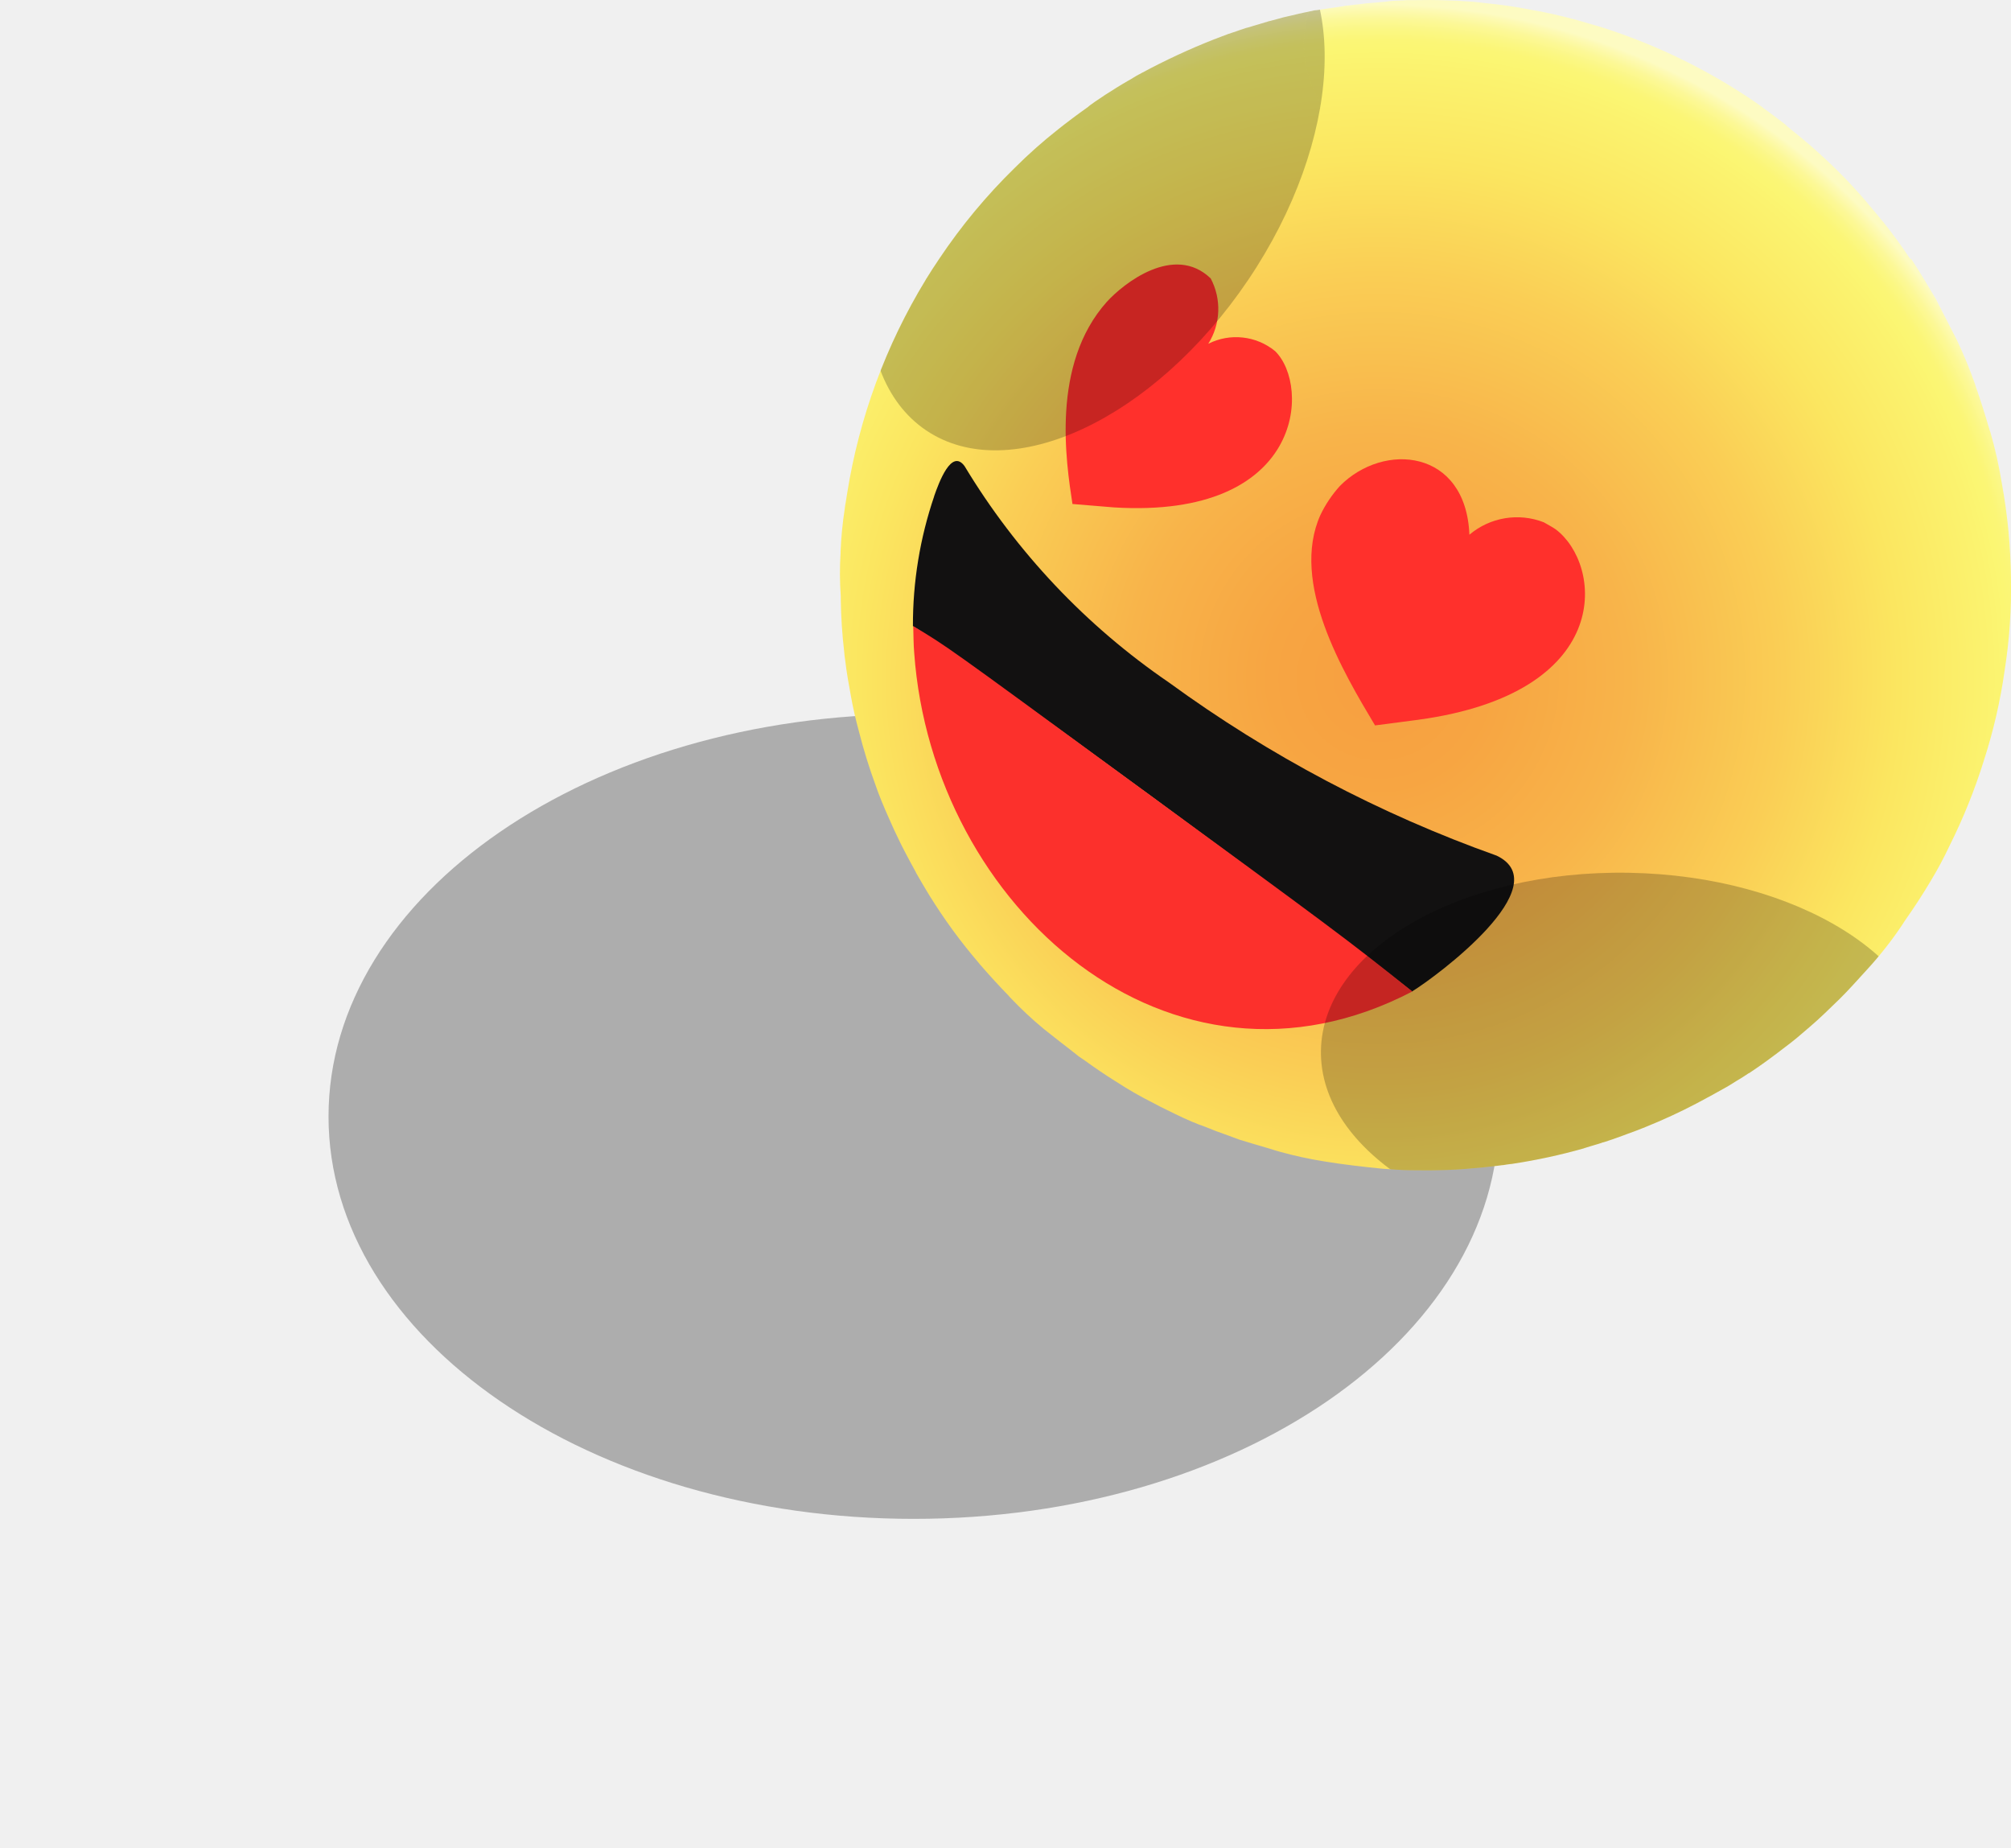
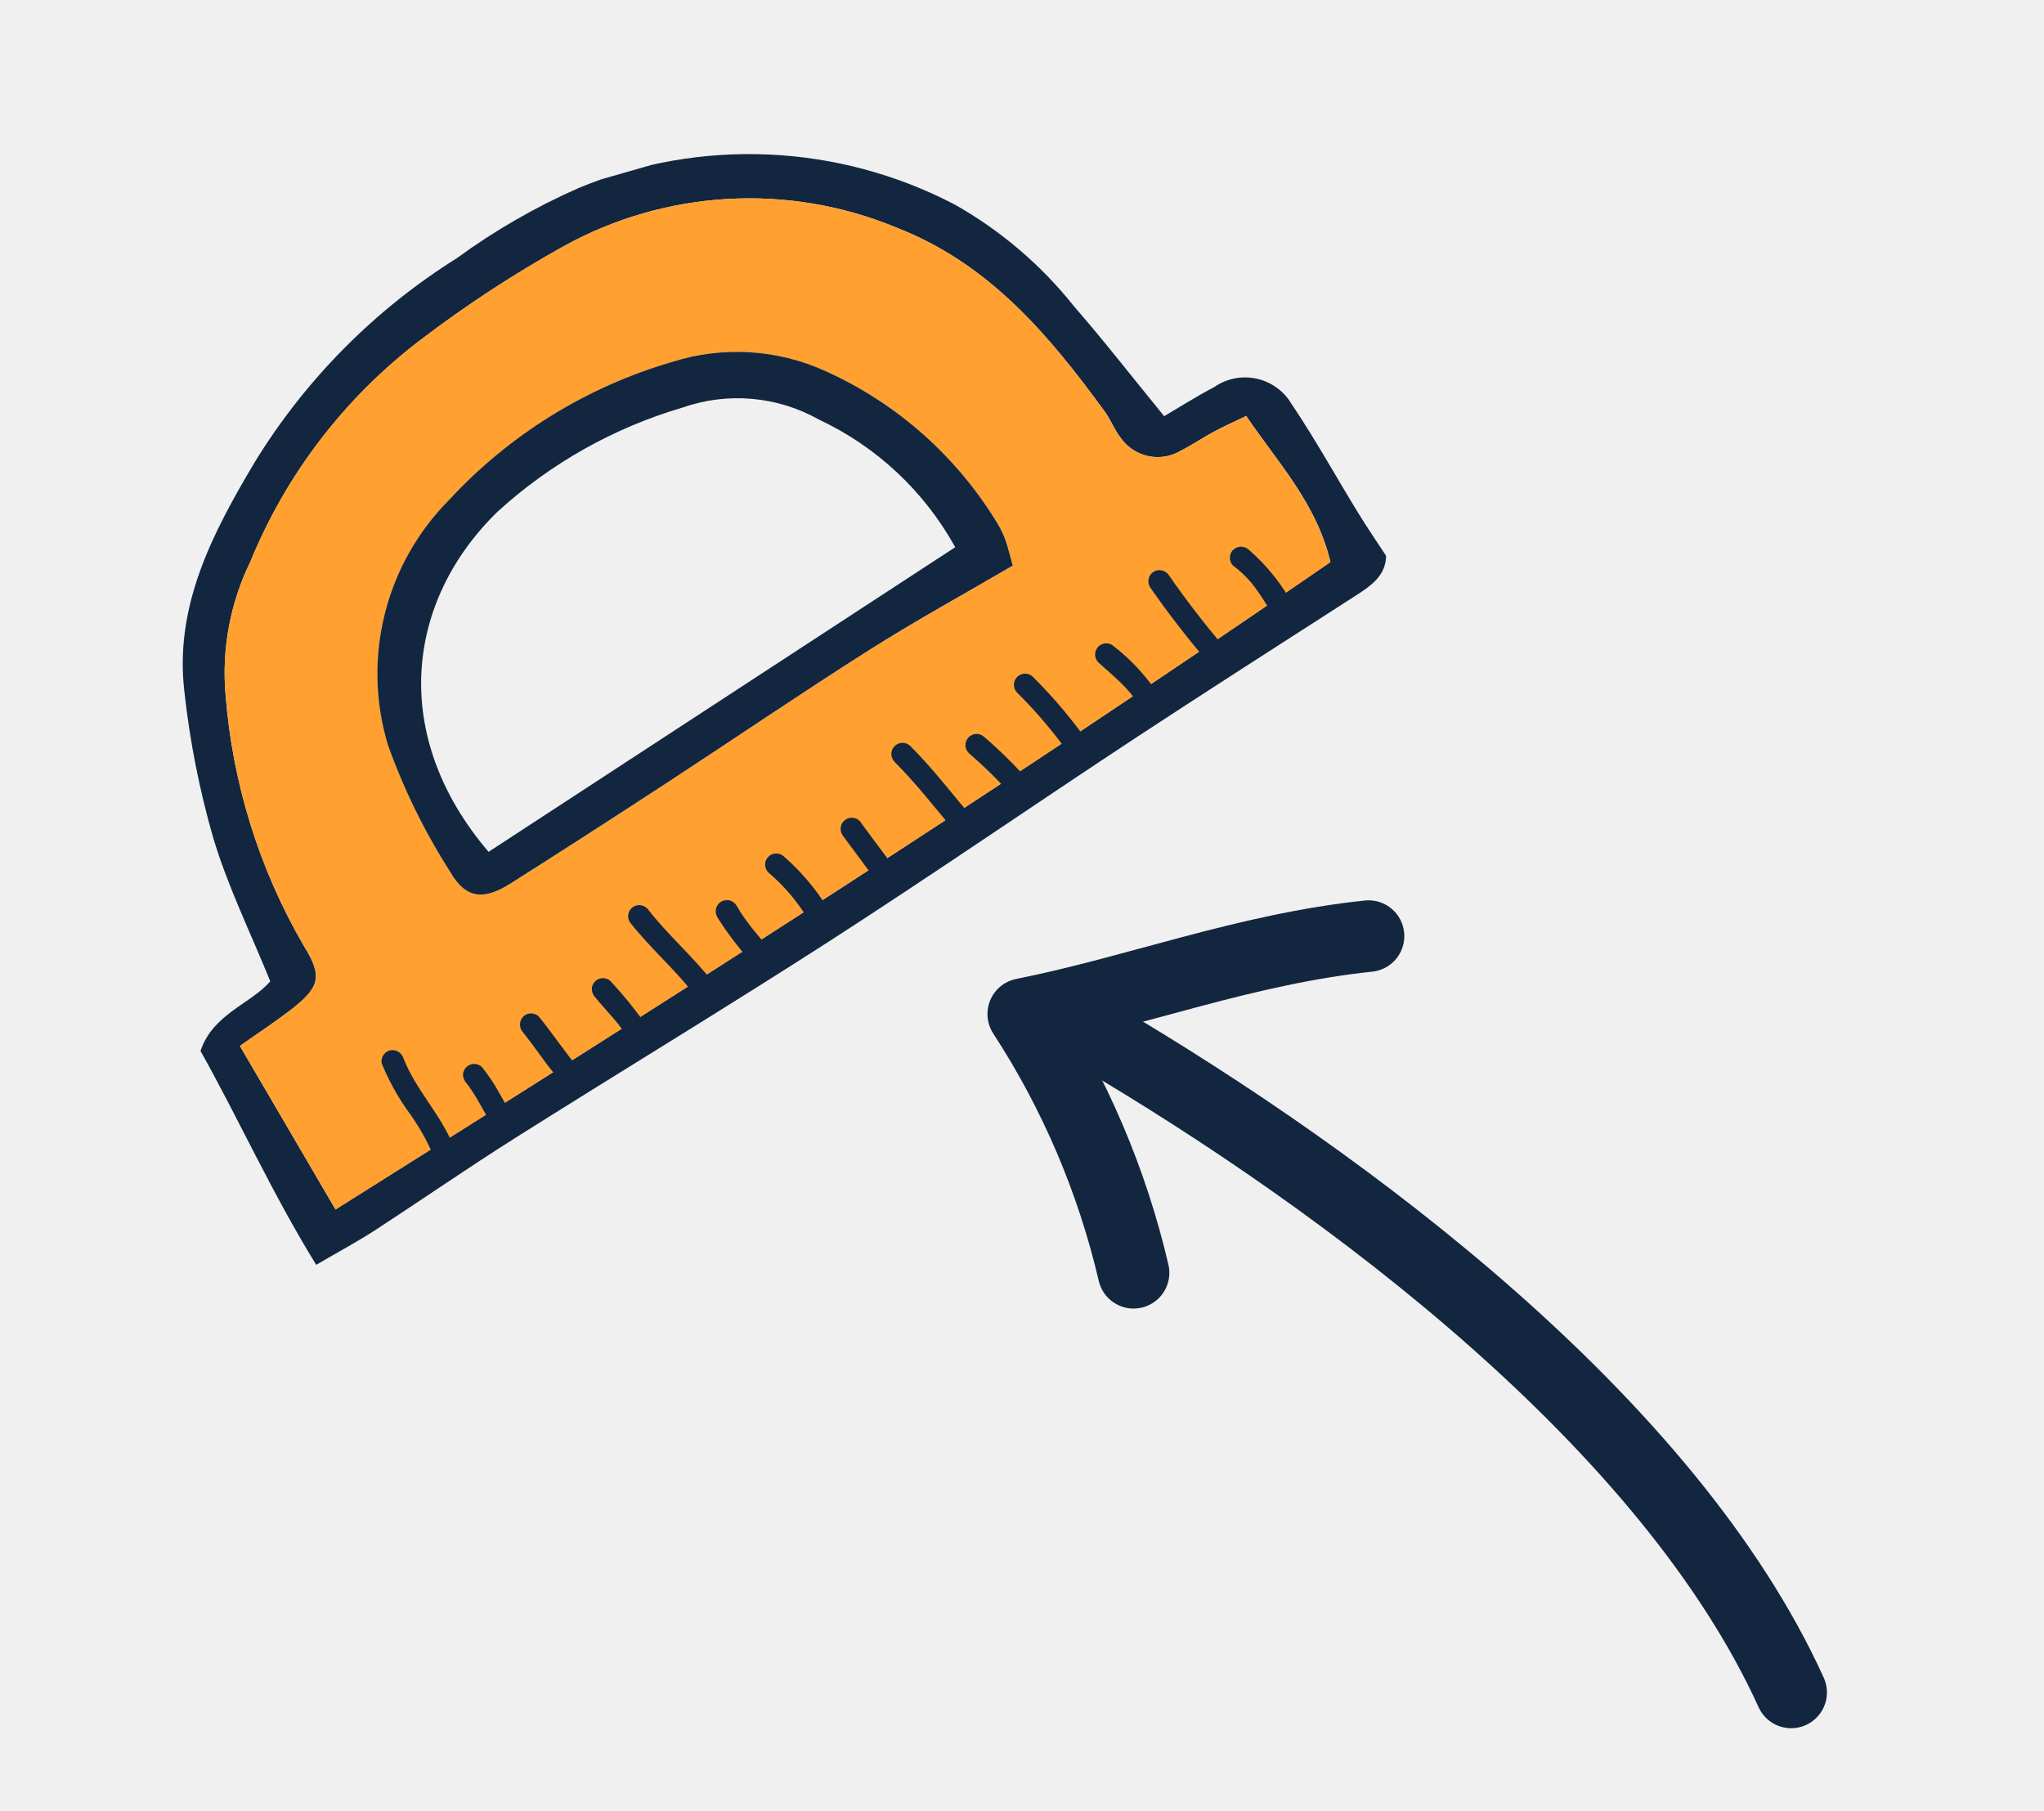
- <svg xmlns="http://www.w3.org/2000/svg" xmlns:xlink="http://www.w3.org/1999/xlink" width="82.478" height="75.758" viewBox="0 0 82.478 75.758">
+ <svg xmlns="http://www.w3.org/2000/svg" width="85.737" height="75.958" viewBox="0 0 85.737 75.958">
  <defs>
-     <radialGradient id="radial-gradient" cx="0.471" cy="0.58" r="0.575" gradientTransform="matrix(-0.999, -0.004, -0.004, 1, 0.933, 0.001)" gradientUnits="objectBoundingBox">
-       <stop offset="0" stop-color="#f79f40" />
-       <stop offset="0.163" stop-color="#f7a542" />
-       <stop offset="0.371" stop-color="#f8b44a" />
-       <stop offset="0.601" stop-color="#face55" />
-       <stop offset="0.771" stop-color="#fbe660" />
-       <stop offset="0.91" stop-color="#fbf36f" />
-       <stop offset="0.932" stop-color="#fbf672" />
-       <stop offset="0.947" stop-color="#fbf676" />
-       <stop offset="0.962" stop-color="#fbf783" />
-       <stop offset="0.978" stop-color="#fcf897" />
-       <stop offset="0.994" stop-color="#fdfab4" />
-       <stop offset="1" stop-color="#fdfbc2" />
-     </radialGradient>
    <clipPath id="clip-path">
-       <path id="Trazado_116496" data-name="Trazado 116496" d="M52.65,29.84v-.06c0-.11-.03-.77-.15-1.75-.01-.09-.02-.17-.03-.26-.02-.12-.04-.25-.06-.38a23.894,23.894,0,0,0-3.15-8.77c0-.01-.01-.01-.01-.02-.17-.29-.35-.57-.54-.85h0a23.353,23.353,0,0,0-3.06-3.74,20.449,20.449,0,0,0-1.77-1.6c-.39-.32-.78-.62-1.19-.91a.265.265,0,0,1-.06-.05l-.05-.04-.21-.15c-.26-.18-.55-.37-.86-.57h0c-.01-.01-.02-.01-.03-.02-.15-.09-.3-.19-.47-.28-.07-.04-.15-.09-.22-.13s-.12-.07-.19-.11a1.092,1.092,0,0,0-.15-.08,25.413,25.413,0,0,0-2.93-1.4c-.26-.11-.47-.18-.58-.23l-.18-.07-.18-.07c-.01,0-.02-.01-.03-.01l-.04-.01-.3-.1-.04-.01c-.01,0-.03-.01-.04-.01l-.2-.07a2.759,2.759,0,0,0-.27-.08l-.23-.07c-.04-.01-.09-.03-.13-.04-.01,0-.03-.01-.04-.01s-.03-.01-.05-.01a.636.636,0,0,1-.07-.02l-.26-.07-.22-.06c-.07-.02-.14-.03-.21-.05h-.01l-.13-.03-.25-.06-.18-.04a2.049,2.049,0,0,0-.24-.05c-.01,0-.03-.01-.04-.01-.06-.01-.12-.03-.18-.04l-.11-.02-.13-.03h-.02l-.04-.01c-.02,0-.05-.01-.07-.01a1.766,1.766,0,0,1-.2-.04.6.6,0,0,0-.12-.02h0a2.068,2.068,0,0,1-.22-.04l-.19-.03c-.03-.01-.07-.01-.11-.02a.985.985,0,0,0-.17-.02,1,1,0,0,0-.16-.02l-.27-.03-.25-.03c-.03,0-.05-.01-.08-.01h-.02a1.641,1.641,0,0,0-.23-.02l-.34-.03c-.08-.01-.16-.01-.23-.02-.09-.01-.17-.01-.26-.02s-.18-.01-.27-.02A.97.97,0,0,1,29.76,7h-.37c-.48-.01-.96-.01-1.45,0-.11,0-.21,0-.31.01s-.22.01-.32.02c-.07,0-.13.01-.19.01-.16.01-.31.02-.46.04-.05,0-.11.01-.16.01-.22.02-.43.04-.64.07-.1.01-.2.02-.3.04h-.01c-.02,0-.04.01-.06.01q-.24.03-.45.06c-.11.02-.23.04-.34.05-.26.04-.47.08-.61.11-.7.14-1.38.3-2.06.5-.41.11-.77.22-1.21.38a24.021,24.021,0,0,0-5.31,2.61h0c-.17.11-.33.22-.49.33a.265.265,0,0,0-.06.05c-.28.2-.56.4-.84.61a.423.423,0,0,1-.07.05l-.02.02-.02.02c-.01.01-.02.02-.03.02s-.02.01-.03.02c-.08.06-.15.12-.23.18-.15.12-.3.24-.44.36-.08.07-.16.13-.24.2-.16.14-.32.27-.46.4l-.02.02-.02.02c-.03.03-.07.06-.1.09-.75.69-1.21,1.19-1.24,1.22-.23.25-.46.51-.69.77-.16.19-.33.38-.5.59-.01.01-.02.03-.04.04l-.03.03c-.34.42-.69.89-1.08,1.46l-.01.01-.01.01c-.01.01-.01.02-.02.02-.18.26-.36.55-.54.86-.16.26-.32.52-.46.75l-.46.88c-.15.29-.29.56-.42.82a16.758,16.758,0,0,0-.76,1.82h0v.01c-.22.6-.42,1.23-.6,1.84l-.01.02a.037.037,0,0,1-.01.03,17.968,17.968,0,0,0-.5,2.13,23.506,23.506,0,0,0-.17,7.66,22.794,22.794,0,0,0,.82,3.68,23.944,23.944,0,0,0,1.38,3.51,15.311,15.311,0,0,0,.75,1.42c.32.56.68,1.11,1.06,1.66.04.07.09.13.13.2a16,16,0,0,0,1.39,1.8c.34.37.78.88,1.14,1.24s.83.82,1.22,1.15h0c.42.37.6.53.99.83q.72.585,1.47,1.08h.01c.16.11.32.22.49.32.19.12.38.24.55.34.09.05.22.13.36.21a.573.573,0,0,1,.07.04c.15.09.33.18.52.29.04.02.09.05.13.07a22.789,22.789,0,0,0,2.12,1c.18.07.42.17.7.28l.24.09.42.15.3.1.11.03c.01,0,.01,0,.02.01l.16.05a2.759,2.759,0,0,0,.27.08l.26.08c.01,0,.02,0,.02.01a22.1,22.1,0,0,0,2.96.66l.09.01c.08.01.17.03.27.04h.03l.23.03.53.06c.24.03.56.05.79.07s.49.03.74.04h.02c.13.01.25.01.37.01.33.01.77,0,1.1.01s.79-.03,1.13-.05c.72-.06,1.68-.17,2.39-.28a18.747,18.747,0,0,0,1.84-.38c.14-.04.28-.08.43-.12.43-.12.87-.25,1.24-.36l.43-.16c.35-.12.69-.25,1.03-.38l.17-.06c.4-.15.89-.38,1.32-.59.19-.09.37-.18.55-.28a15.71,15.71,0,0,0,1.56-.88c.02-.01.03-.02.05-.03.41-.26.82-.52,1.22-.81.09-.06.18-.12.26-.17l.44-.34c.12-.09.23-.18.35-.27l.66-.52a14.289,14.289,0,0,0,1.37-1.26l.03-.03.07-.07c.35-.35.74-.77,1.2-1.29a.138.138,0,0,0,.03-.04h0a20.958,20.958,0,0,0,2.02-2.71c.01-.01.01-.02.02-.03.19-.3.38-.61.57-.95v-.01h0c.08-.14.16-.29.24-.44.11-.2.22-.41.31-.59l.09-.18c.16-.32.31-.65.47-.99.21-.47.41-.94.56-1.36h0c.26-.7.5-1.44.71-2.23.13-.48.25-.96.33-1.41.1-.48.18-.98.25-1.5.02-.12.03-.23.05-.34.08-.69.14-1.41.16-2.14v-.13C52.68,31.04,52.68,30.45,52.65,29.84Z" transform="translate(-4.654 -6.992)" />
+       <rect id="Rectángulo_346372" data-name="Rectángulo 346372" width="53.528" height="40.475" fill="#12263f" />
    </clipPath>
-     <linearGradient id="linear-gradient" x1="-0.166" y1="-323.933" x2="-1.166" y2="-323.933" gradientUnits="objectBoundingBox">
-       <stop offset="0" stop-color="#19b79c" />
-       <stop offset="0.405" stop-color="#1dbb9e" />
-       <stop offset="0.825" stop-color="#2ac8a3" />
-       <stop offset="0.997" stop-color="#31cfa6" />
-     </linearGradient>
-     <linearGradient id="linear-gradient-2" x1="-2.106" y1="-363.238" x2="-3.08" y2="-363.238" xlink:href="#linear-gradient" />
    <clipPath id="clip-path-2">
-       <path id="Trazado_116504" data-name="Trazado 116504" d="M4.652,29.65v-.06a15.757,15.757,0,0,1,.17-1.74,2.335,2.335,0,0,1,.04-.26c.02-.12.04-.25.06-.38a24.088,24.088,0,0,1,3.22-8.75c0-.01.01-.01.01-.02.18-.29.36-.57.55-.85h0a23.39,23.39,0,0,1,3.09-3.72,20.134,20.134,0,0,1,1.78-1.58q.585-.465,1.2-.9a.265.265,0,0,0,.06-.05l.05-.04.21-.15c.26-.18.55-.37.86-.56h0c.01-.01.02-.01.03-.02.15-.09.31-.19.47-.28a2.53,2.53,0,0,0,.22-.13c.06-.04.12-.07.19-.11.05-.03.1-.05.15-.08a27.308,27.308,0,0,1,2.95-1.37c.26-.1.47-.18.58-.22l.18-.06.18-.06c.01,0,.02-.01.03-.01l.05-.02.3-.1.04-.01c.01,0,.03-.01.04-.01l.2-.06c.08-.02.19-.06.27-.08l.23-.07a.647.647,0,0,0,.13-.04c.01,0,.03-.01.04-.01s.03-.01.05-.01a.637.637,0,0,0,.07-.02l.26-.07.22-.06c.07-.02.14-.03.21-.05h.01l.13-.03c.08-.02.18-.04.25-.06l.18-.04c.08-.02.16-.03.24-.05.01,0,.03-.01.04-.01a1.163,1.163,0,0,0,.18-.04l.11-.01.13-.02h.02l.04-.01c.02,0,.05-.01.07-.01l.2-.03c.04-.01.09-.01.13-.02h0l.22-.03.19-.03a.516.516,0,0,0,.11-.02.985.985,0,0,1,.17-.02c.06-.01.11-.01.16-.02l.27-.03.25-.03c.03,0,.05-.01.08-.01h.02c.07-.01.15-.01.23-.02l.34-.03c.08-.01.16-.01.23-.02a1.569,1.569,0,0,1,.24-.03,2.437,2.437,0,0,1,.27-.01.86.86,0,0,1,.16-.01l.15-.01h.24c.49-.01.97-.01,1.45.01.11,0,.21.01.31.01s.22.01.32.02c.07,0,.13.01.19.01.16.01.31.02.46.04.05.01.11.01.16.02.22.02.43.05.64.07.1.01.2.03.3.04h.01c.02,0,.04.01.06.01.16.02.31.05.45.07l.34.06c.26.05.47.09.6.11.69.14,1.38.31,2.06.52.41.11.76.23,1.21.39a24.178,24.178,0,0,1,5.28,2.65h0c.16.11.33.22.49.34a.265.265,0,0,1,.06.05c.28.2.56.41.83.62a.424.424,0,0,0,.07.05l.02.02.02.02.03.03c.01.01.02.01.02.02.08.06.15.12.22.18.15.12.3.24.44.36.08.07.16.14.24.2.16.14.31.28.46.41l.02.02.02.02c.03.03.07.06.1.09.75.69,1.2,1.2,1.23,1.23.23.25.46.51.68.78.16.19.32.38.49.59.01.01.02.03.04.04l.02.03c.33.42.69.89,1.07,1.47l.04.01.01.01c.01.01.01.02.02.02.17.26.36.56.54.86.16.26.31.53.45.75l.45.88c.15.29.29.56.42.82a18.431,18.431,0,0,1,.75,1.83h0v.01c.21.6.41,1.23.59,1.85l.01.02a.037.037,0,0,0,.01.03,17.59,17.59,0,0,1,.48,2.14,22.71,22.71,0,0,1,.37,3.87,21.465,21.465,0,0,1-.26,3.8,21.96,21.96,0,0,1-.85,3.68,23.286,23.286,0,0,1-1.41,3.5,15.244,15.244,0,0,1-.76,1.42c-.33.56-.69,1.11-1.07,1.65-.04.07-.09.13-.13.2a15.2,15.2,0,0,1-1.41,1.79c-.34.37-.79.88-1.15,1.23s-.84.82-1.22,1.14h0c-.43.37-.6.52-1,.82-.49.38-.98.74-1.48,1.07H41.9c-.16.11-.32.21-.49.31-.19.12-.38.24-.55.33-.09.05-.22.12-.36.2a.574.574,0,0,0-.07.04c-.15.08-.33.18-.52.28-.04.02-.09.05-.13.07a23.108,23.108,0,0,1-2.12.98c-.18.07-.42.17-.71.27l-.24.09-.42.15-.3.1-.11.03c-.01,0-.01,0-.02.01l-.16.05c-.08.02-.19.06-.27.08l-.26.08c-.01,0-.02,0-.02.01a23.962,23.962,0,0,1-2.96.64l-.09.01c-.08.01-.17.02-.27.04H31.8l-.23.03-.53.06c-.24.02-.56.05-.79.07s-.49.03-.74.04h-.02c-.13,0-.25.01-.37.01-.33.01-.77,0-1.1,0s-.79-.04-1.13-.06c-.72-.07-1.68-.18-2.39-.3a16.281,16.281,0,0,1-1.84-.4c-.14-.04-.28-.08-.43-.13-.43-.12-.87-.26-1.24-.37l-.43-.16c-.35-.12-.69-.25-1.03-.39l-.17-.06c-.4-.15-.88-.38-1.32-.6-.19-.09-.37-.18-.55-.28a15.612,15.612,0,0,1-1.55-.89.219.219,0,0,0-.05-.03c-.41-.26-.81-.53-1.21-.82-.09-.06-.17-.12-.25-.17L14,49.97c-.12-.09-.23-.18-.35-.27l-.66-.52a15.233,15.233,0,0,1-1.36-1.27l-.03-.03-.06-.07c-.34-.35-.74-.78-1.19-1.3a.138.138,0,0,1-.03-.04h0a21.889,21.889,0,0,1-2-2.73c-.01-.01-.01-.02-.02-.03-.18-.3-.37-.61-.56-.95v-.01h0c-.08-.14-.16-.29-.24-.44-.11-.21-.22-.41-.31-.59l-.09-.18c-.16-.32-.31-.65-.46-.99-.21-.47-.41-.95-.55-1.36h0a22.441,22.441,0,0,1-.69-2.23c-.13-.48-.24-.96-.32-1.41-.09-.49-.18-.98-.24-1.5-.02-.12-.03-.23-.04-.34a21.166,21.166,0,0,1-.14-2.14v-.13A13.347,13.347,0,0,1,4.652,29.65Z" transform="translate(-4.627 -6.983)" fill="url(#radial-gradient)" />
+       <rect id="Rectángulo_346374" data-name="Rectángulo 346374" width="20.178" height="45.944" transform="translate(0 0)" fill="none" stroke="#12263f" stroke-width="1" />
    </clipPath>
  </defs>
-   <g id="Grupo_157926" data-name="Grupo 157926" transform="translate(13.474)">
-     <ellipse id="Elipse_4737" data-name="Elipse 4737" cx="24" cy="16.5" rx="24" ry="16.5" transform="translate(0 29.284)" fill="#0b0b0b" opacity="0.292" style="mix-blend-mode: multiply;isolation: isolate" />
-     <path id="Trazado_116493" data-name="Trazado 116493" d="M4.652,29.65v-.06a15.757,15.757,0,0,1,.17-1.74,2.335,2.335,0,0,1,.04-.26c.02-.12.04-.25.06-.38a24.088,24.088,0,0,1,3.22-8.75c0-.01.01-.01.01-.02.18-.29.36-.57.55-.85h0a23.39,23.39,0,0,1,3.09-3.72,20.134,20.134,0,0,1,1.78-1.58q.585-.465,1.2-.9a.265.265,0,0,0,.06-.05l.05-.04.21-.15c.26-.18.55-.37.86-.56h0c.01-.01.02-.01.03-.02.15-.09.31-.19.47-.28a2.53,2.53,0,0,0,.22-.13c.06-.04.12-.07.19-.11.05-.03.1-.05.15-.08a27.308,27.308,0,0,1,2.95-1.37c.26-.1.47-.18.58-.22l.18-.06.18-.06c.01,0,.02-.01.03-.01l.05-.02.3-.1.04-.01c.01,0,.03-.01.04-.01l.2-.06c.08-.02.19-.06.27-.08l.23-.07a.647.647,0,0,0,.13-.04c.01,0,.03-.01.04-.01s.03-.01.05-.01a.637.637,0,0,0,.07-.02l.26-.07.22-.06c.07-.02.14-.03.21-.05h.01l.13-.03c.08-.02.18-.04.25-.06l.18-.04c.08-.02.16-.03.24-.05.01,0,.03-.01.04-.01a1.163,1.163,0,0,0,.18-.04l.11-.01.13-.02h.02l.04-.01c.02,0,.05-.01.07-.01l.2-.03c.04-.01.09-.01.13-.02h0l.22-.03.19-.03a.516.516,0,0,0,.11-.02.985.985,0,0,1,.17-.02c.06-.01.11-.01.16-.02l.27-.03.25-.03c.03,0,.05-.01.08-.01h.02c.07-.01.15-.01.23-.02l.34-.03c.08-.01.16-.01.23-.02a1.569,1.569,0,0,1,.24-.03,2.437,2.437,0,0,1,.27-.01.86.86,0,0,1,.16-.01l.15-.01h.24c.49-.01.97-.01,1.45.01.11,0,.21.01.31.01s.22.01.32.02c.07,0,.13.01.19.01.16.01.31.02.46.04.05.01.11.01.16.02.22.02.43.05.64.07.1.01.2.03.3.04h.01c.02,0,.04.01.06.01.16.02.31.05.45.07l.34.06c.26.05.47.09.6.11.69.14,1.38.31,2.06.52.41.11.76.23,1.21.39a24.178,24.178,0,0,1,5.28,2.65h0c.16.11.33.22.49.34a.265.265,0,0,1,.06.05c.28.2.56.41.83.62a.424.424,0,0,0,.07.05l.02.02.02.02.03.03c.01.01.02.01.02.02.08.06.15.12.22.18.15.12.3.24.44.36.08.07.16.14.24.2.16.14.31.28.46.41l.02.02.02.02c.03.03.07.06.1.09.75.69,1.2,1.2,1.23,1.23.23.25.46.51.68.78.16.19.32.38.49.59.01.01.02.03.04.04l.02.03c.33.42.69.89,1.07,1.47l.04.01.01.01c.01.01.01.02.02.02.17.26.36.56.54.86.16.26.31.53.45.75l.45.88c.15.29.29.56.42.82a18.431,18.431,0,0,1,.75,1.83h0v.01c.21.6.41,1.23.59,1.85l.01.02a.037.037,0,0,0,.01.03,17.59,17.59,0,0,1,.48,2.14,22.71,22.71,0,0,1,.37,3.87,21.465,21.465,0,0,1-.26,3.8,21.96,21.96,0,0,1-.85,3.68,23.286,23.286,0,0,1-1.41,3.5,15.244,15.244,0,0,1-.76,1.42c-.33.56-.69,1.11-1.07,1.65-.04.07-.09.13-.13.2a15.2,15.2,0,0,1-1.41,1.79c-.34.37-.79.88-1.15,1.23s-.84.82-1.22,1.14h0c-.43.37-.6.52-1,.82-.49.38-.98.74-1.48,1.07H41.9c-.16.11-.32.21-.49.31-.19.12-.38.24-.55.33-.09.05-.22.12-.36.2a.574.574,0,0,0-.07.04c-.15.08-.33.18-.52.28-.04.02-.09.05-.13.07a23.108,23.108,0,0,1-2.12.98c-.18.07-.42.17-.71.27l-.24.09-.42.15-.3.1-.11.03c-.01,0-.01,0-.02.01l-.16.05c-.08.02-.19.06-.27.08l-.26.08c-.01,0-.02,0-.02.01a23.962,23.962,0,0,1-2.96.64l-.09.01c-.08.01-.17.02-.27.04H31.8l-.23.03-.53.06c-.24.02-.56.05-.79.07s-.49.03-.74.04h-.02c-.13,0-.25.01-.37.01-.33.01-.77,0-1.1,0s-.79-.04-1.13-.06c-.72-.07-1.68-.18-2.39-.3a16.281,16.281,0,0,1-1.84-.4c-.14-.04-.28-.08-.43-.13-.43-.12-.87-.26-1.24-.37l-.43-.16c-.35-.12-.69-.25-1.03-.39l-.17-.06c-.4-.15-.88-.38-1.32-.6-.19-.09-.37-.18-.55-.28a15.612,15.612,0,0,1-1.55-.89.219.219,0,0,0-.05-.03c-.41-.26-.81-.53-1.21-.82-.09-.06-.17-.12-.25-.17L14,49.97c-.12-.09-.23-.18-.35-.27l-.66-.52a15.233,15.233,0,0,1-1.36-1.27l-.03-.03-.06-.07c-.34-.35-.74-.78-1.19-1.3a.138.138,0,0,1-.03-.04h0a21.889,21.889,0,0,1-2-2.73c-.01-.01-.01-.02-.02-.03-.18-.3-.37-.61-.56-.95v-.01h0c-.08-.14-.16-.29-.24-.44-.11-.21-.22-.41-.31-.59l-.09-.18c-.16-.32-.31-.65-.46-.99-.21-.47-.41-.95-.55-1.36h0a22.441,22.441,0,0,1-.69-2.23c-.13-.48-.24-.96-.32-1.41-.09-.49-.18-.98-.24-1.5-.02-.12-.03-.23-.04-.34a21.166,21.166,0,0,1-.14-2.14v-.13A13.347,13.347,0,0,1,4.652,29.65Z" transform="translate(16.349 -6.983)" fill="url(#radial-gradient)" />
-     <g id="Grupo_86225" data-name="Grupo 86225" transform="translate(20.955 0.009)" clip-path="url(#clip-path)">
-       <path id="Trazado_116494" data-name="Trazado 116494" d="M50.67,21.64a4.37,4.37,0,0,1,.18-.46C50.8,21.33,50.74,21.48,50.67,21.64Z" transform="translate(-48.844 -6.992)" fill="url(#linear-gradient)" />
-       <path id="Trazado_116495" data-name="Trazado 116495" d="M4.7,34.92c.03-.14.05-.28.08-.41C4.75,34.65,4.73,34.79,4.7,34.92Z" transform="translate(43.196 -6.992)" fill="url(#linear-gradient-2)" />
+   <g id="Grupo_1002333" data-name="Grupo 1002333" transform="translate(-1066.416 -89.307)">
+     <g id="Grupo_1002312" data-name="Grupo 1002312" transform="translate(1066.416 104.061) rotate(-16)">
+       <g id="Grupo_1002208" data-name="Grupo 1002208" transform="translate(0 0)" clip-path="url(#clip-path)">
+         <path id="Trazado_707879" data-name="Trazado 707879" d="M46.195,16.058c.742-.19,1.538-.428,2.349-.593a2.265,2.265,0,0,1,2.927,1.568c.551,1.7.95,3.445,1.427,5.167.186.674.41,1.339.631,2.054-.249.816-.983,1.044-1.74,1.27C48.3,26.577,44.8,27.615,41.32,28.7c-4.9,1.534-9.772,3.169-14.687,4.654-4.976,1.5-9.993,2.858-14.981,4.313-2.237.653-4.442,1.4-6.671,2.086-.84.256-1.7.441-2.788.719C1.227,37.017.76,33.719,0,30.51c.931-1.351,2.552-1.308,3.619-2C3.383,26.3,3,24.177,2.977,22.055a36.387,36.387,0,0,1,.53-6.229C4.092,12.254,6.482,9.763,8.98,7.41A26.377,26.377,0,0,1,19.5,1.51,27.314,27.314,0,0,1,25.225.088,18.651,18.651,0,0,1,40.2,5.106,17.193,17.193,0,0,1,43.836,10.6c.806,1.722,1.514,3.494,2.359,5.46M3.613,38.461c16-4.629,31.881-9.311,47.6-14.6.121-2.518-.967-4.606-1.708-6.863-.536.091-1,.154-1.462.255-.527.113-1.042.284-1.57.387a1.894,1.894,0,0,1-2.287-1.23c-.155-.385-.184-.82-.327-1.211C42.493,11.469,40.914,7.9,37.6,5.373a16.113,16.113,0,0,0-13.7-3.1A50.053,50.053,0,0,0,17.058,4.4a22.288,22.288,0,0,0-9.4,6.972,10.615,10.615,0,0,0-2.53,5.072,24.8,24.8,0,0,0,.25,11.014c.414,1.453.192,1.858-1.252,2.437-.761.3-1.547.545-2.481.87.656,2.568,1.286,5.036,1.967,7.7" transform="translate(0 0)" fill="#12263f" fill-rule="evenodd" />
+         <path id="Trazado_707880" data-name="Trazado 707880" d="M4.164,39.086c-.68-2.663-1.311-5.131-1.967-7.7.934-.325,1.719-.565,2.481-.869,1.444-.58,1.666-.985,1.253-2.438a24.775,24.775,0,0,1-.25-11.013A10.607,10.607,0,0,1,8.21,11.994a22.286,22.286,0,0,1,9.4-6.972A49.952,49.952,0,0,1,24.45,2.9,16.118,16.118,0,0,1,38.15,6c3.315,2.523,4.894,6.1,6.258,9.829.143.392.172.826.327,1.212a1.893,1.893,0,0,0,2.287,1.229c.528-.1,1.044-.273,1.57-.386.459-.1.926-.164,1.462-.255.74,2.257,1.829,4.345,1.708,6.863-15.717,5.286-31.6,9.968-47.6,14.6M38.913,20.958c0-.611.015-.847,0-1.081a3.389,3.389,0,0,0-.106-.707,16.221,16.221,0,0,0-5.169-8.2,8.966,8.966,0,0,0-6.1-2.158,20.57,20.57,0,0,0-10.578,2.98,10.336,10.336,0,0,0-5.309,9.184,26.281,26.281,0,0,0,1.035,5.8c.318,1.3,1.017,1.576,2.317,1.194q3.692-1.091,7.371-2.221c3.25-1,6.479-2.074,9.743-3.033,2.224-.653,4.491-1.164,6.8-1.755" transform="translate(-0.551 -0.626)" fill="#ffa031" fill-rule="evenodd" />
+         <path id="Trazado_707881" data-name="Trazado 707881" d="M42.073,23.072c-2.313.591-4.58,1.1-6.8,1.755-3.263.959-6.493,2.029-9.742,3.032q-3.677,1.134-7.371,2.221c-1.3.384-2,.106-2.317-1.193a26.283,26.283,0,0,1-1.036-5.8,10.341,10.341,0,0,1,5.309-9.185,20.571,20.571,0,0,1,10.578-2.98A8.969,8.969,0,0,1,36.8,13.086a16.22,16.22,0,0,1,5.168,8.2,3.39,3.39,0,0,1,.107.707c.017.235,0,.471,0,1.082m-2.108-1.41a12.68,12.68,0,0,0-4.018-6.721,6.968,6.968,0,0,0-5.362-2.062,19.786,19.786,0,0,0-8.645,2.051c-4.764,2.548-6.963,7.8-4.313,13.62l22.339-6.888" transform="translate(-3.712 -2.74)" fill="#12263f" fill-rule="evenodd" />
+         <path id="Trazado_707882" data-name="Trazado 707882" d="M9.567,44.084a9.854,9.854,0,0,0,.494,2.165,9.427,9.427,0,0,1,.5,1.956.482.482,0,0,0,.468.468.472.472,0,0,0,.468-.468c-.14-1.421-.871-2.7-1-4.121a.481.481,0,0,0-.468-.468.472.472,0,0,0-.468.468" transform="translate(-2.399 -10.938)" fill="#12263f" />
+         <path id="Trazado_707883" data-name="Trazado 707883" d="M25.082,40.208c.5,1.246,1.245,2.377,1.748,3.621a.484.484,0,0,0,.576.327.471.471,0,0,0,.327-.576c-.5-1.246-1.245-2.377-1.748-3.621a.482.482,0,0,0-.575-.327.472.472,0,0,0-.327.576" transform="translate(-6.284 -9.934)" fill="#12263f" />
+         <path id="Trazado_707884" data-name="Trazado 707884" d="M41.8,35.655c.623,1.126,1.1,2.322,1.624,3.5a.471.471,0,0,0,.641.168.479.479,0,0,0,.168-.641c-.521-1.175-1-2.371-1.624-3.5a.468.468,0,0,0-.808.473" transform="translate(-10.466 -8.765)" fill="#12263f" />
+         <path id="Trazado_707885" data-name="Trazado 707885" d="M58.249,30.209c.411,1.226.9,2.427,1.421,3.608a.472.472,0,0,0,.641.169.48.48,0,0,0,.168-.641c-.491-1.107-.942-2.234-1.327-3.384a.479.479,0,0,0-.575-.327.473.473,0,0,0-.327.576" transform="translate(-14.602 -7.427)" fill="#12263f" />
+         <path id="Trazado_707886" data-name="Trazado 707886" d="M17.635,44.488c-.015-.037-.012-.028.01.024l.037.09.063.158c.044.112.087.225.13.337.077.206.152.412.229.618a13.174,13.174,0,0,0,.53,1.271.471.471,0,0,0,.641.168.479.479,0,0,0,.168-.641c-.048-.1-.1-.2-.139-.3-.007-.016-.067-.153-.032-.071q-.035-.083-.067-.166c-.08-.2-.155-.4-.229-.6-.169-.459-.339-.915-.53-1.364a.469.469,0,0,0-.641-.168.483.483,0,0,0-.168.641" transform="translate(-4.408 -10.98)" fill="#12263f" />
+         <path id="Trazado_707887" data-name="Trazado 707887" d="M33.3,39.654a8.209,8.209,0,0,1,.647,1.182c.007.014.076.175.043.1q.027.063.052.126c.045.112.088.226.129.339.076.212.145.426.207.643a.468.468,0,0,0,.9-.249,9.441,9.441,0,0,0-1.171-2.609.468.468,0,1,0-.808.473" transform="translate(-8.333 -9.767)" fill="#12263f" />
+         <path id="Trazado_707888" data-name="Trazado 707888" d="M49.466,33.822a19.57,19.57,0,0,1,1.451,3.26.479.479,0,0,0,.576.327.473.473,0,0,0,.327-.576,20.926,20.926,0,0,0-1.546-3.483.468.468,0,1,0-.808.473" transform="translate(-12.389 -8.306)" fill="#12263f" />
+         <path id="Trazado_707889" data-name="Trazado 707889" d="M13.8,46.32c-.045-.106.018.048.025.067.013.036.027.072.04.108.029.082.056.166.082.25.046.154.088.309.127.465.08.322.151.646.241.966a.468.468,0,0,0,.9-.249c-.094-.331-.166-.668-.25-1a7.268,7.268,0,0,0-.359-1.077.466.466,0,0,0-.279-.215.479.479,0,0,0-.361.047.473.473,0,0,0-.215.279.554.554,0,0,0,.047.361" transform="translate(-3.446 -11.439)" fill="#12263f" />
+         <path id="Trazado_707890" data-name="Trazado 707890" d="M22.052,43.695c.141.326.3.644.449.967.037.079.073.158.108.238.017.039.036.079.052.118-.043-.109.007.019.016.04.065.162.123.325.172.492a.468.468,0,0,0,.9-.249,18.116,18.116,0,0,0-.89-2.078.466.466,0,0,0-.279-.215.479.479,0,0,0-.361.047.473.473,0,0,0-.215.279.549.549,0,0,0,.047.361" transform="translate(-5.515 -10.781)" fill="#12263f" />
+         <path id="Trazado_707891" data-name="Trazado 707891" d="M29.879,41.331a13.982,13.982,0,0,0,.8,2.078.467.467,0,0,0,.28.216.481.481,0,0,0,.36-.047.474.474,0,0,0,.215-.28.55.55,0,0,0-.047-.361c-.066-.154-.135-.309-.2-.463l-.106-.242-.025-.061c.025.061.028.068.009.021l-.044-.106a7.755,7.755,0,0,1-.333-1,.468.468,0,1,0-.9.249" transform="translate(-7.489 -10.215)" fill="#12263f" />
+         <path id="Trazado_707892" data-name="Trazado 707892" d="M37.876,38.83l.843,2.248a.48.48,0,0,0,.576.327.474.474,0,0,0,.327-.576l-.843-2.248a.468.468,0,1,0-.9.249" transform="translate(-9.492 -9.588)" fill="#12263f" />
+         <path id="Trazado_707893" data-name="Trazado 707893" d="M45.925,36.319a19.471,19.471,0,0,1,1.311,2.341.47.47,0,0,0,.641.168.481.481,0,0,0,.168-.641,19.325,19.325,0,0,0-1.311-2.341.468.468,0,1,0-.808.473" transform="translate(-11.5 -8.931)" fill="#12263f" />
+         <path id="Trazado_707894" data-name="Trazado 707894" d="M54.3,33.444c.22.352.452.7.658,1.06.094.166.184.336.262.512l.022.052c-.022-.055-.024-.057,0-.008s.036.093.052.14c.033.094.061.19.086.286a.468.468,0,0,0,.9-.249,8.274,8.274,0,0,0-1.171-2.266.468.468,0,0,0-.808.473" transform="translate(-13.6 -8.21)" fill="#12263f" />
+         <path id="Trazado_707895" data-name="Trazado 707895" d="M63.048,30.318a4.45,4.45,0,0,1,.663,1.232c.16.45.277.914.414,1.372a.468.468,0,1,0,.9-.249,8.355,8.355,0,0,0-1.171-2.828.481.481,0,0,0-.641-.168.473.473,0,0,0-.168.641" transform="translate(-15.793 -7.426)" fill="#12263f" />
+       </g>
    </g>
-     <path id="Trazado_116497" data-name="Trazado 116497" d="M25.873,27.33A16.375,16.375,0,0,0,25,32.66c2.26,1.39,16.97,12.2,20.47,14.98,1.03-.63,6.02-4.35,3.47-5.57a52.925,52.925,0,0,1-13.44-7.1,28.664,28.664,0,0,1-8.38-8.87c-.54-.75-1.06.69-1.25,1.23" transform="translate(-1.032 -6.983)" fill="#121111" />
-     <path id="Trazado_116499" data-name="Trazado 116499" d="M29.22,33.76c.75,10.43,10.52,19.05,20.43,13.88-2.65-2.12-3.33-2.62-11.66-8.71-7.45-5.46-7.45-5.46-8.81-6.27.01.33.01.77.04,1.1" transform="translate(-5.199 -6.983)" fill="#fc302c" />
-     <g id="Grupo_86231" data-name="Grupo 86231" transform="translate(40.307 18.833)">
-       <path id="Trazado_116501" data-name="Trazado 116501" d="M22.473,28.1c-1.25,2.78.93,6.44,2.24,8.63.65-.09,1.52-.19,2.17-.29,7.67-1.22,7.14-6.32,5.24-7.75-.14-.1-.34-.2-.49-.29a3.024,3.024,0,0,0-3.05.51c-.14-3.51-3.51-3.82-5.31-2a4.969,4.969,0,0,0-.8,1.19" transform="translate(-22.099 -25.816)" fill="#ff302c" />
-     </g>
-     <g id="Grupo_86232" data-name="Grupo 86232" transform="translate(30.232 10.846)">
-       <path id="Trazado_116503" data-name="Trazado 116503" d="M35.806,19.36c-2.3,2.57-1.67,6.58-1.41,8.29.51.04,1.19.1,1.7.14,7.78.48,8.08-4.98,6.61-6.41a2.529,2.529,0,0,0-2.74-.3,2.679,2.679,0,0,0,.1-2.68c-1.5-1.44-3.58.21-4.26.96" transform="translate(-34.117 -17.829)" fill="#ff302c" />
-     </g>
-     <g id="Enmascarar_grupo_59" data-name="Enmascarar grupo 59" transform="translate(20.976 0)" clip-path="url(#clip-path-2)">
-       <g id="Grupo_86233" data-name="Grupo 86233" transform="translate(-2.683 -7.272)" opacity="0.561" style="mix-blend-mode: multiply;isolation: isolate">
-         <g id="Grupo_86230" data-name="Grupo 86230" transform="translate(0)">
-           <ellipse id="Elipse_4734" data-name="Elipse 4734" cx="12.5" cy="7.5" rx="12.5" ry="7.5" transform="translate(21.707 1.557)" fill="#fff" opacity="0.743" />
-           <ellipse id="Elipse_4735" data-name="Elipse 4735" cx="12.5" cy="7.5" rx="12.5" ry="7.5" transform="translate(26.415 8.388) rotate(124)" opacity="0.387" />
-           <ellipse id="Elipse_4736" data-name="Elipse 4736" cx="12.5" cy="7.5" rx="12.5" ry="7.5" transform="matrix(-1, -0.017, 0.017, -1, 47.282, 58.274)" opacity="0.387" />
-         </g>
+     <g id="Grupo_1002314" data-name="Grupo 1002314" transform="translate(1152.153 149.584) rotate(129)">
+       <g id="Grupo_1002212" data-name="Grupo 1002212" clip-path="url(#clip-path-2)">
+         <path id="Trazado_707910" data-name="Trazado 707910" d="M15,1.5C9.476,12.543,10.089,29.267,11.93,41.536" fill="none" stroke="#12263f" stroke-linecap="round" stroke-linejoin="round" stroke-width="3" />
+         <path id="Trazado_707911" data-name="Trazado 707911" d="M1.5,35.242c3.681,3.681,7.976,6.135,11.656,9.2a34.1,34.1,0,0,1,5.522-10.429" fill="none" stroke="#12263f" stroke-linecap="round" stroke-linejoin="round" stroke-width="3" />
      </g>
    </g>
  </g>
</svg>
